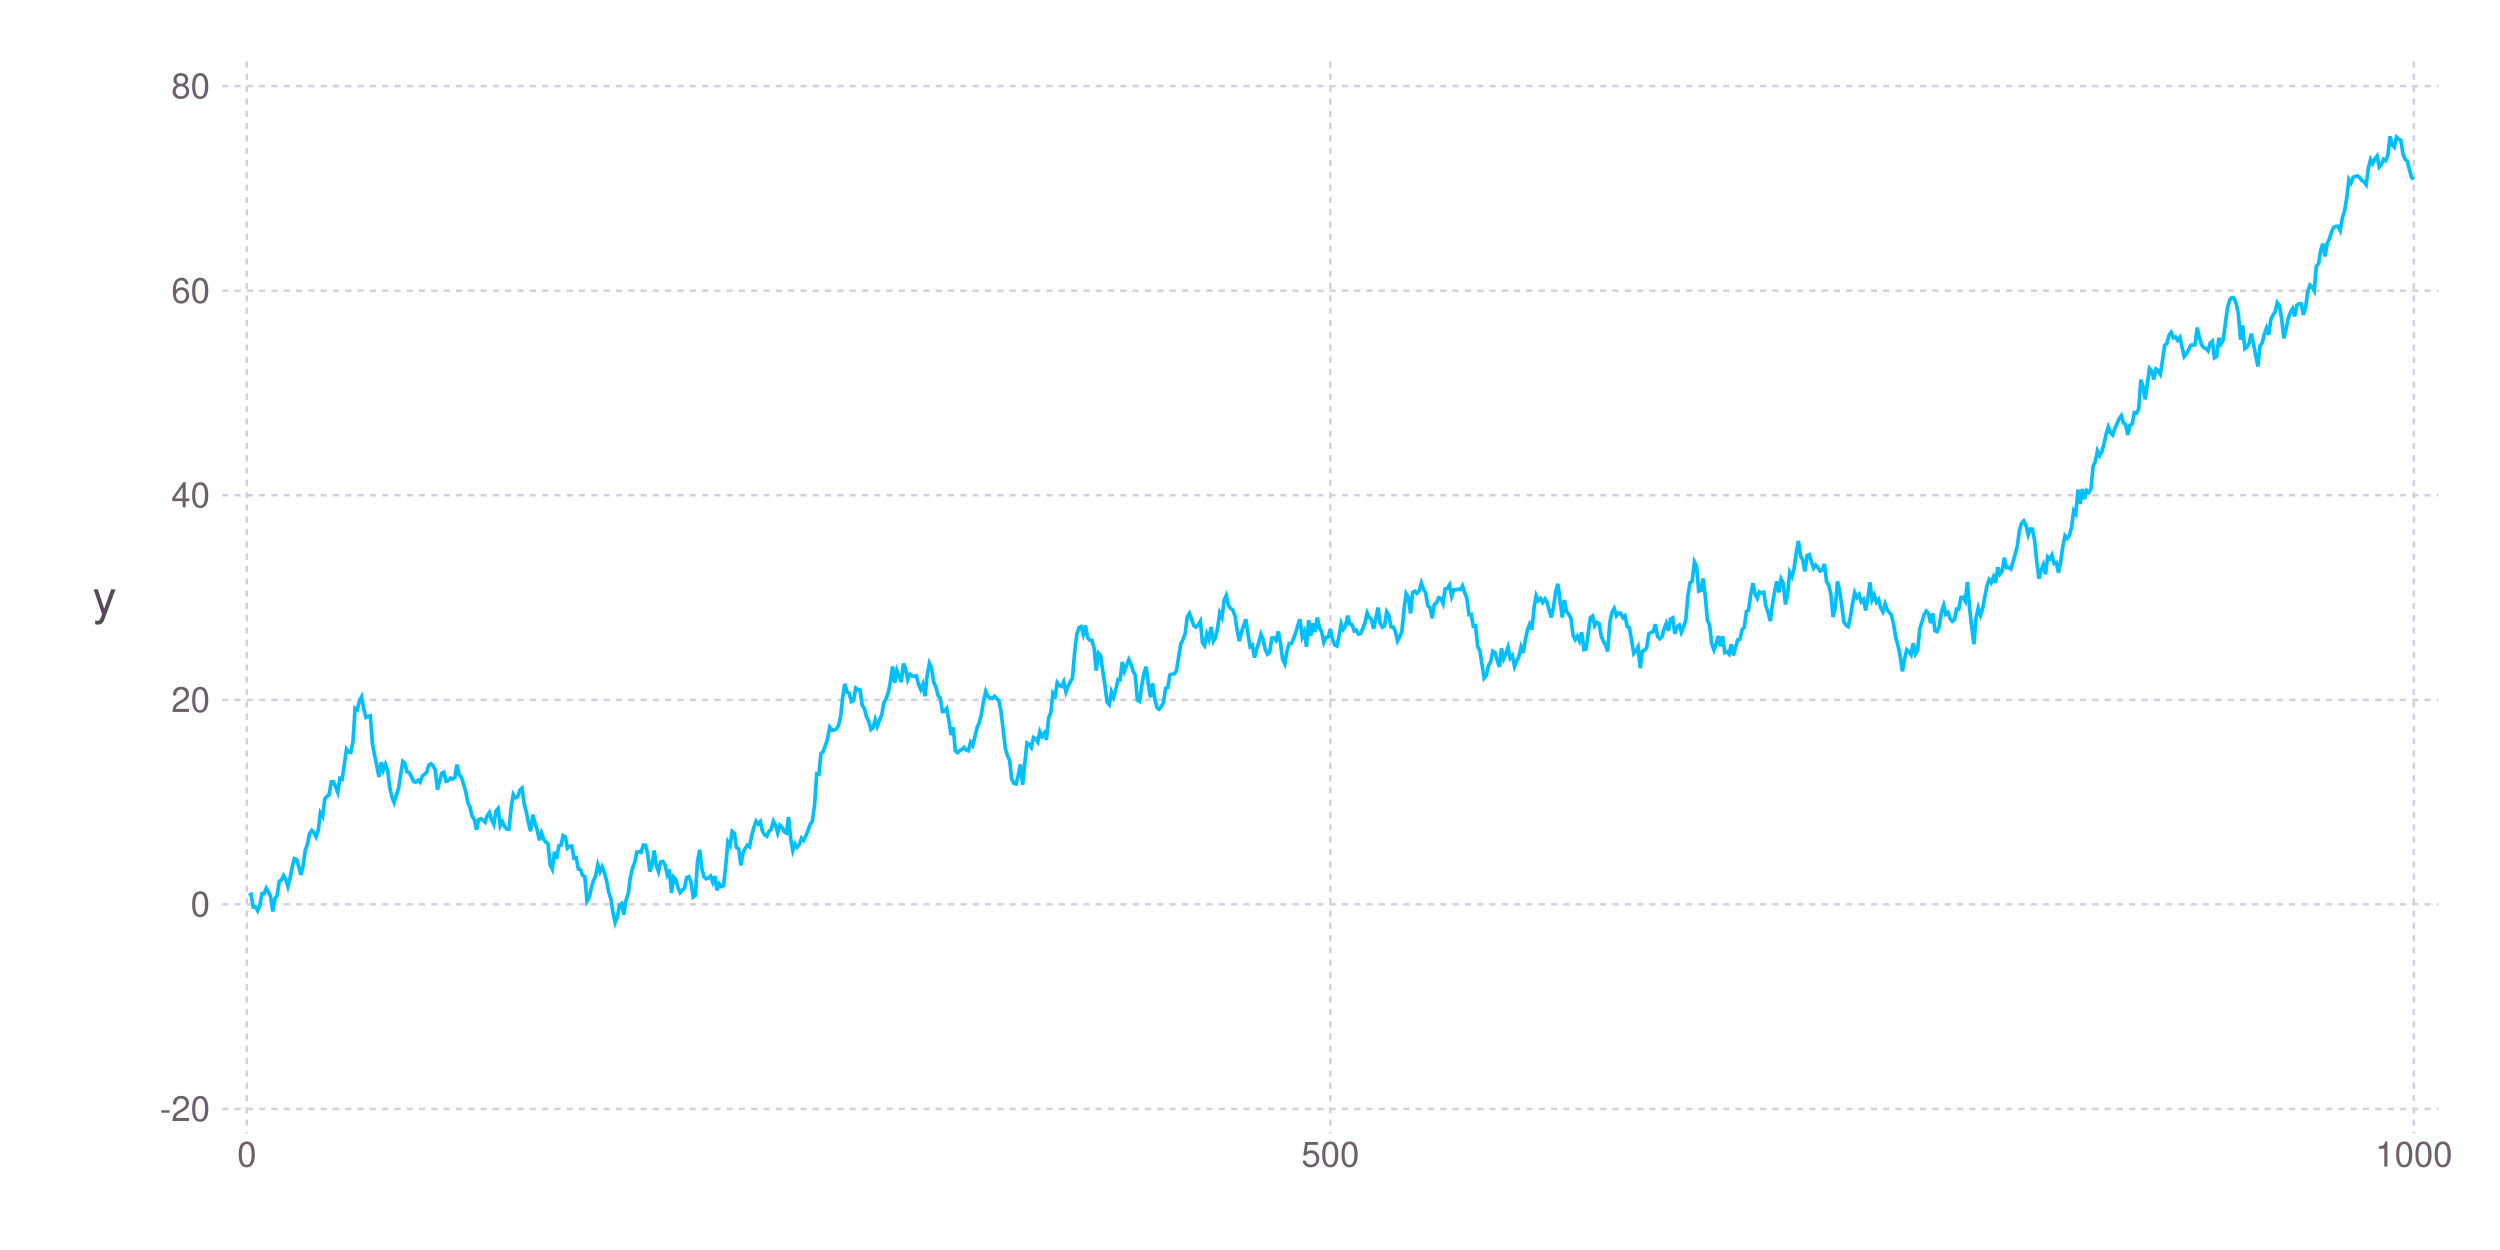
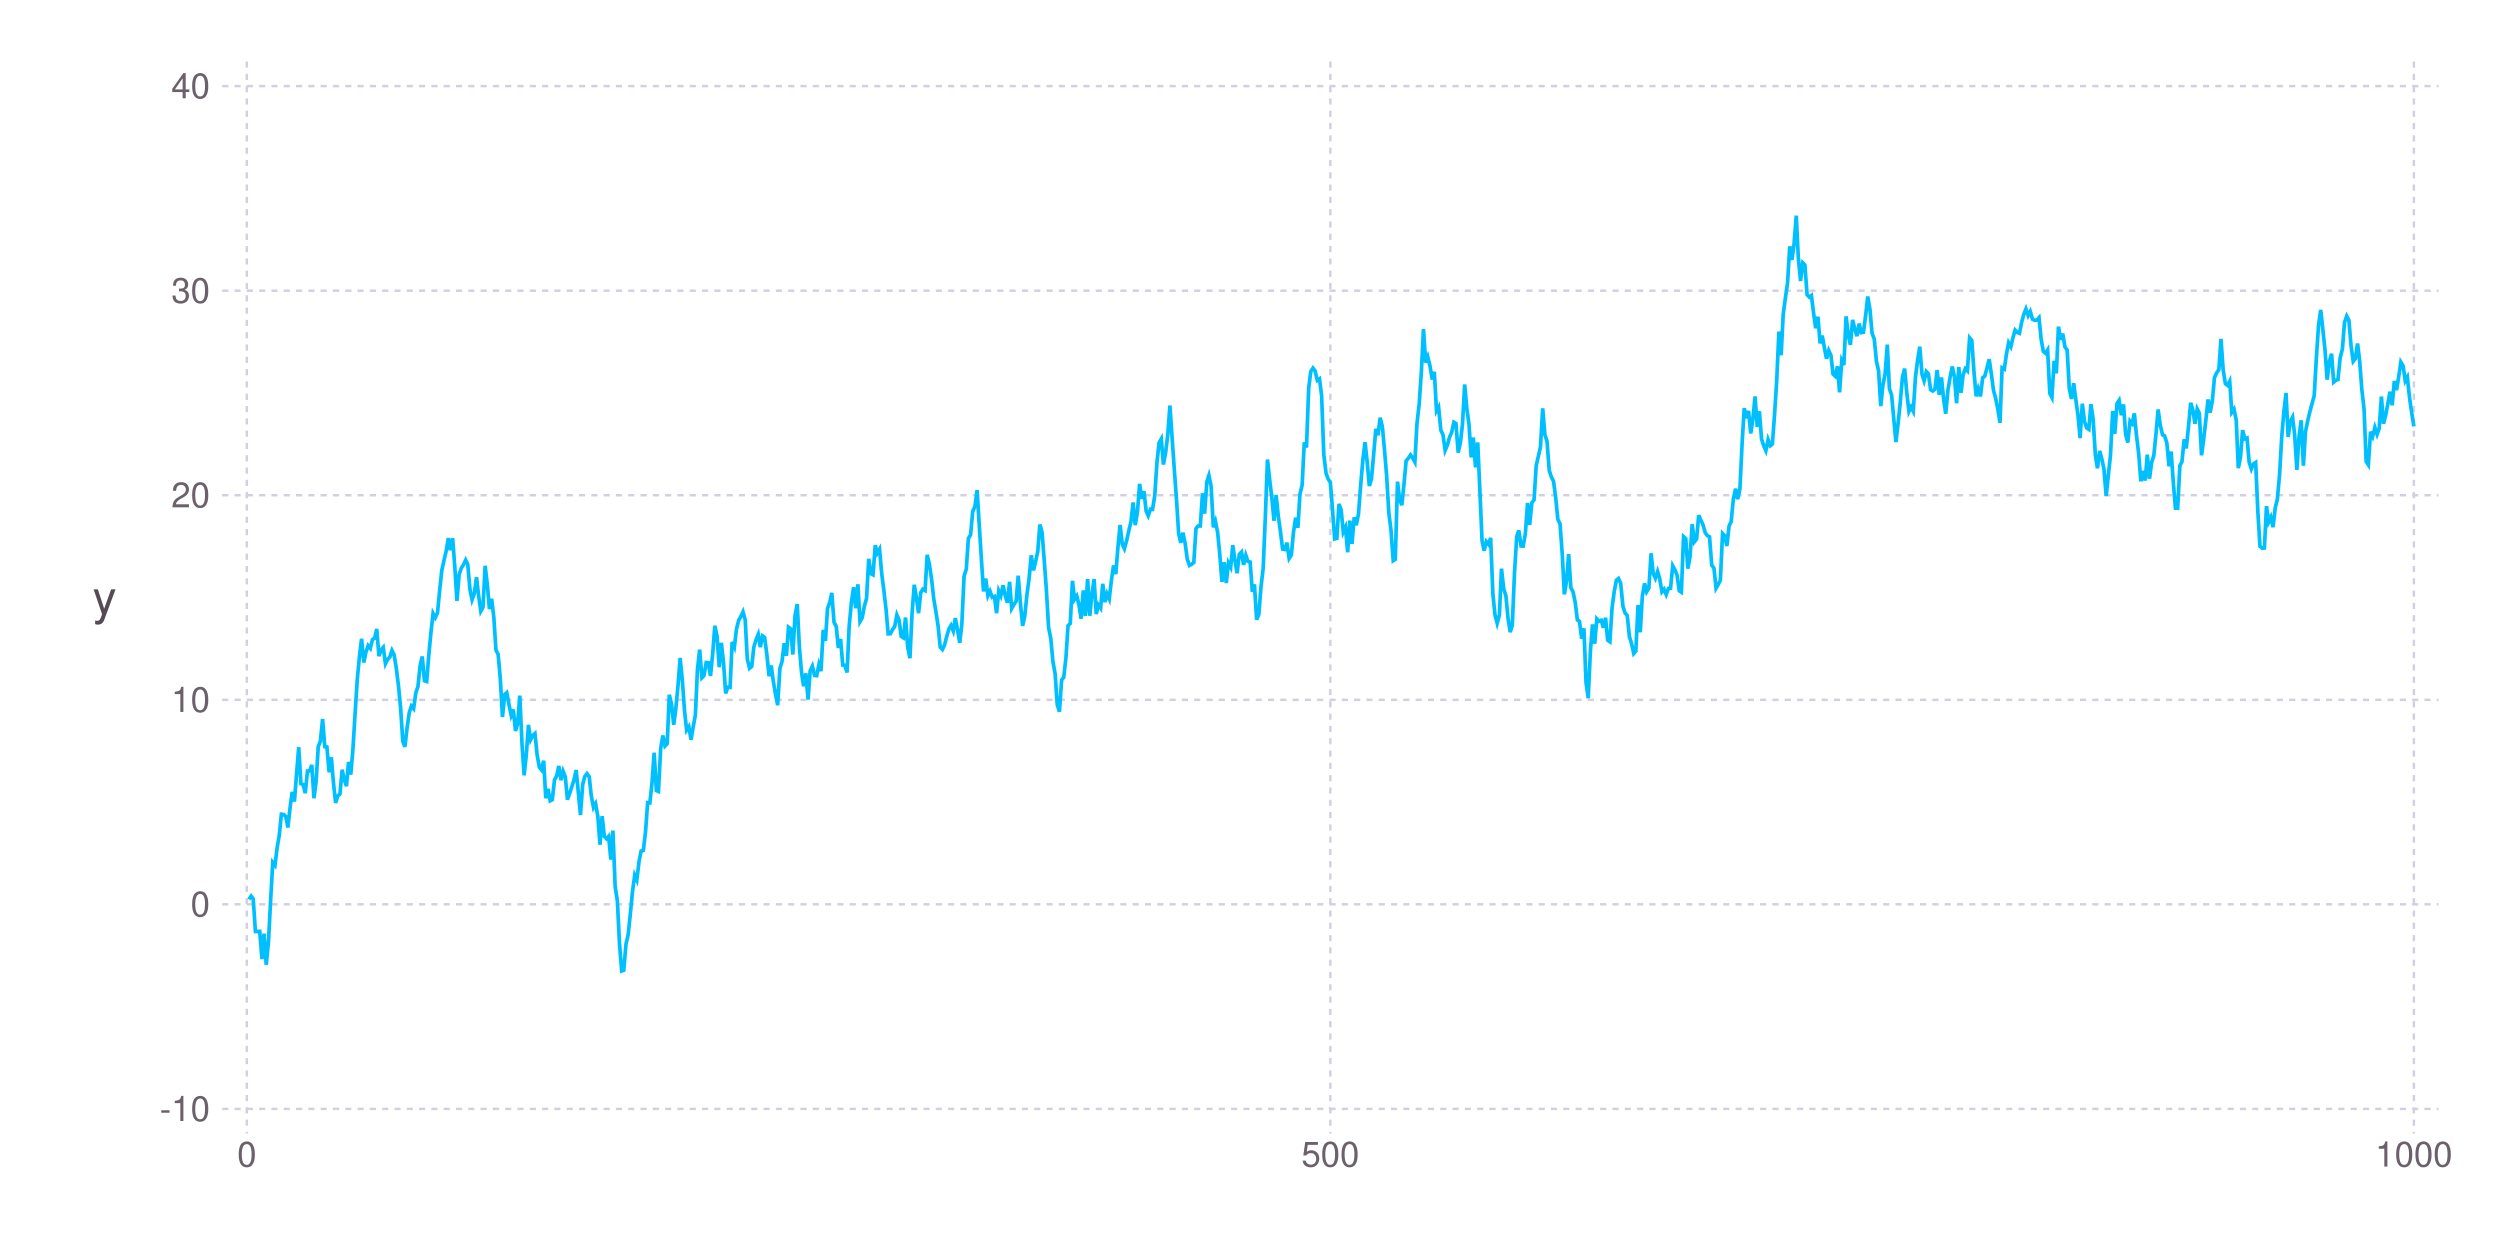
<svg xmlns="http://www.w3.org/2000/svg" version="1.2" width="203.2mm" height="101.6mm" viewBox="0 0 203.2 101.6" stroke="none" fill="#000000" stroke-width="0.3" font-size="3.88">
-   <g class="plotroot xscalable yscalable" id="img-a616238a-1">
-     <g class="guide xlabels" font-size="2.82" font-family="'PT Sans Caption','Helvetica Neue','Helvetica',sans-serif" fill="#6C606B" id="img-a616238a-2">
+   <g class="plotroot xscalable yscalable" id="img-dec68655-1">
+     <g class="guide xlabels" font-size="2.82" font-family="'PT Sans Caption','Helvetica Neue','Helvetica',sans-serif" fill="#6C606B" id="img-dec68655-2">
      <text x="20.06" y="93.13" text-anchor="middle" dy="0.6em">0</text>
      <text x="108.13" y="93.13" text-anchor="middle" dy="0.6em">500</text>
      <text x="196.2" y="93.13" text-anchor="middle" dy="0.6em">1000</text>
    </g>
-     <g clip-path="url(#img-a616238a-3)">
-       <g id="img-a616238a-4">
-         <g pointer-events="visible" opacity="1" fill="#000000" fill-opacity="0.000" stroke="#000000" stroke-opacity="0.000" class="guide background" id="img-a616238a-5">
+     <g clip-path="url(#img-dec68655-3)">
+       <g id="img-dec68655-4">
+         <g pointer-events="visible" opacity="1" fill="#000000" fill-opacity="0.000" stroke="#000000" stroke-opacity="0.000" class="guide background" id="img-dec68655-5">
          <rect x="18.06" y="5" width="180.14" height="87.13" />
        </g>
-         <g class="guide ygridlines xfixed" stroke-dasharray="0.5,0.5" stroke-width="0.2" stroke="#D0D0E0" id="img-a616238a-6">
+         <g class="guide ygridlines xfixed" stroke-dasharray="0.5,0.5" stroke-width="0.2" stroke="#D0D0E0" id="img-dec68655-6">
          <path fill="none" d="M18.06,90.13 L 198.2 90.13" />
          <path fill="none" d="M18.06,73.5 L 198.2 73.5" />
          <path fill="none" d="M18.06,56.88 L 198.2 56.88" />
          <path fill="none" d="M18.06,40.25 L 198.2 40.25" />
          <path fill="none" d="M18.06,23.63 L 198.2 23.63" />
          <path fill="none" d="M18.06,7 L 198.2 7" />
        </g>
-         <g class="guide xgridlines yfixed" stroke-dasharray="0.5,0.5" stroke-width="0.2" stroke="#D0D0E0" id="img-a616238a-7">
+         <g class="guide xgridlines yfixed" stroke-dasharray="0.5,0.5" stroke-width="0.2" stroke="#D0D0E0" id="img-dec68655-7">
          <path fill="none" d="M20.06,5 L 20.06 92.13" />
          <path fill="none" d="M108.13,5 L 108.13 92.13" />
          <path fill="none" d="M196.2,5 L 196.2 92.13" />
        </g>
-         <g class="plotpanel" id="img-a616238a-8">
-           <g stroke-width="0.3" fill="#000000" fill-opacity="0.000" class="geometry" stroke-dasharray="none" stroke="#00BFFF" id="img-a616238a-9">
-             <path fill="none" d="M20.23,72.8 L 20.41 72.7 20.58 73.72 20.76 73.7 20.94 74.02 21.11 73.65 21.29 72.65 21.46 72.64 21.64 72.2 21.82 72.51 21.99 72.86 22.17 74.09 22.35 73.03 22.52 72.81 22.7 71.63 22.87 71.53 23.05 71.17 23.23 71.48 23.4 72.06 23.58 71.36 23.75 70.49 23.93 69.79 24.11 69.86 24.28 70.43 24.46 71.11 24.64 70.34 24.81 69.12 24.99 68.61 25.16 67.78 25.34 67.5 25.52 67.71 25.69 68.02 25.87 67.48 26.04 66.07 26.22 66.35 26.4 64.93 26.57 64.74 26.75 64.58 26.93 63.54 27.1 63.54 27.28 63.96 27.45 64.4 27.63 63.26 27.81 63.34 27.98 62.17 28.16 60.89 28.33 61.13 28.51 61.16 28.69 60.28 28.86 57.58 29.04 57.7 29.22 56.95 29.39 56.64 29.57 57.64 29.74 58.31 29.92 58.23 30.1 58.18 30.27 60.44 30.45 61.41 30.62 62.2 30.8 63.15 30.98 61.95 31.15 62.6 31.33 62.12 31.5 62.6 31.68 64.01 31.86 64.79 32.03 65.22 32.21 64.64 32.39 64.09 32.56 62.99 32.74 61.9 32.91 62.06 33.09 62.74 33.27 62.8 33.44 63.12 33.62 63.53 33.79 63.57 33.97 63.42 34.15 63.58 34.32 63.08 34.5 62.94 34.68 62.78 34.85 62.2 35.03 62.08 35.2 62.24 35.38 62.59 35.56 64.18 35.73 63.49 35.91 62.85 36.08 62.77 36.26 63.51 36.44 63.45 36.61 63.23 36.79 63.32 36.97 63.19 37.14 62.15 37.32 62.96 37.49 63.14 37.67 63.7 37.85 64.33 38.02 65.21 38.2 65.62 38.37 66.35 38.55 66.6 38.73 67.45 38.9 66.62 39.08 66.54 39.26 66.66 39.43 66.83 39.61 66.27 39.78 66.04 39.96 66.65 40.14 67.01 40.31 65.92 40.49 65.71 40.66 67.12 40.84 66.79 41.02 67.18 41.19 67.39 41.37 67.39 41.55 65.61 41.72 64.57 41.9 64.84 42.07 64.78 42.25 64.23 42.43 64.06 42.6 65.3 42.78 66 42.95 66.89 43.13 67.56 43.31 66.22 43.48 66.88 43.66 67.45 43.84 68.3 44.01 67.7 44.19 68.2 44.36 68.45 44.54 68.58 44.72 70.3 44.89 70.65 45.07 69.23 45.24 69.81 45.42 68.75 45.6 68.69 45.77 67.92 45.95 68.03 46.12 68.94 46.3 68.79 46.48 68.77 46.65 69.75 46.83 69.71 47.01 70.64 47.18 70.67 47.36 71.17 47.53 71.24 47.71 73.25 47.89 72.94 48.06 72.18 48.24 71.57 48.41 71.2 48.59 70.29 48.77 70.84 48.94 70.46 49.12 70.91 49.3 71.57 49.47 72.5 49.65 73.05 49.82 74.15 50 74.99 50.18 74.52 50.35 73.57 50.53 73.44 50.7 74.35 50.88 73.16 51.06 72.65 51.23 71.35 51.41 70.55 51.59 70.1 51.76 69.26 51.94 69.23 52.11 69.28 52.29 68.69 52.47 68.7 52.64 69.38 52.82 70.83 52.99 70.39 53.17 69.12 53.35 70.35 53.52 70.85 53.7 70.05 53.88 70.02 54.05 70.29 54.23 71.07 54.4 70.67 54.58 72.58 54.76 71.3 54.93 71.5 55.11 72.15 55.28 72.55 55.46 72.35 55.64 72.17 55.81 71.33 55.99 71.26 56.17 71.71 56.34 72.91 56.52 72.77 56.69 70.05 56.87 69.07 57.05 70.63 57.22 71.26 57.4 71.43 57.57 71.38 57.75 71.22 57.93 71.71 58.1 71.21 58.28 72.36 58.46 71.84 58.63 72.06 58.81 71.98 58.98 70.45 59.16 68.43 59.34 68.72 59.51 67.58 59.69 67.75 59.86 68.88 60.04 69 60.22 70.34 60.39 69.32 60.57 68.96 60.74 68.69 60.92 68.82 61.1 67.92 61.27 67.26 61.45 66.75 61.63 66.98 61.8 66.78 61.98 67.58 62.15 67.85 62.33 67.97 62.51 67.55 62.68 67.42 62.86 66.75 63.03 67.06 63.21 67.7 63.39 67.07 63.56 67.23 63.74 67.6 63.92 67.71 64.09 66.41 64.27 68.2 64.44 69.13 64.62 68.6 64.8 68.86 64.97 68.63 65.15 68.12 65.32 68.31 65.5 67.93 65.68 67.5 65.85 67.01 66.03 66.74 66.21 65.4 66.38 62.89 66.56 62.92 66.73 61.23 66.91 61.09 67.09 60.58 67.26 60.06 67.44 59.11 67.61 59.35 67.79 59.33 67.97 59.26 68.14 58.99 68.32 58.29 68.5 56.64 68.67 55.58 68.85 56.26 69.02 56.35 69.2 57.03 69.38 56.94 69.55 55.93 69.73 56.06 69.9 56.07 70.08 57.33 70.26 57.57 70.43 58.27 70.61 58.62 70.79 59.3 70.96 59.15 71.14 58.48 71.31 59.02 71.49 58.53 71.67 58.09 71.84 57.12 72.02 56.79 72.19 56.32 72.37 55.43 72.55 54.17 72.72 55.5 72.9 54.5 73.08 54.96 73.25 55.44 73.43 53.93 73.6 54.35 73.78 55.25 73.96 54.81 74.13 54.95 74.31 54.97 74.48 54.93 74.66 55.61 74.84 56.04 75.01 55.62 75.19 56.59 75.36 54.89 75.54 53.91 75.72 54.28 75.89 55.44 76.07 55.84 76.25 56.54 76.42 56.73 76.6 57.83 76.77 57.81 76.95 57.59 77.13 58.59 77.3 59.74 77.48 59.12 77.65 61.04 77.83 61.18 78.01 61.01 78.18 60.92 78.36 60.75 78.54 60.96 78.71 61.02 78.89 60.34 79.06 60.59 79.24 59.9 79.42 59.11 79.59 58.76 79.77 58.04 79.94 56.98 80.12 56.2 80.3 56.63 80.47 56.7 80.65 56.77 80.83 56.59 81 56.77 81.18 56.94 81.35 57.76 81.53 59.23 81.71 60.82 81.88 61.4 82.06 61.79 82.23 63.33 82.41 63.67 82.59 63.72 82.76 63.04 82.94 62.13 83.12 63.79 83.29 62.12 83.47 60.39 83.64 60.49 83.82 60.75 84 59.95 84.17 60.03 84.35 60.31 84.52 59.47 84.7 59.85 84.88 59.59 85.05 60.13 85.23 58.35 85.41 57.9 85.58 56.35 85.76 56.6 85.93 55.48 86.11 55.71 86.29 55.79 86.46 55.42 86.64 56.24 86.81 55.78 86.99 55.42 87.17 55.13 87.34 53.1 87.52 51.57 87.7 51.02 87.87 50.93 88.05 51.56 88.22 50.84 88.4 51.82 88.58 52.04 88.75 52.05 88.93 52.67 89.1 54.51 89.28 53.09 89.46 53.29 89.63 54.51 89.81 55.71 89.98 57.04 90.16 57.27 90.34 56.24 90.51 56.67 90.69 56.05 90.87 55.23 91.04 55.26 91.22 53.8 91.39 54.54 91.57 54.06 91.75 53.61 91.92 53.98 92.1 54.55 92.27 54.87 92.45 56.9 92.63 57.01 92.8 55.75 92.98 54.73 93.16 54.19 93.33 55.6 93.51 56.68 93.68 55.54 93.86 56.77 94.04 57.53 94.21 57.65 94.39 57.42 94.56 57.12 94.74 55.95 94.92 55.88 95.09 54.86 95.27 54.79 95.45 54.77 95.62 54.51 95.8 53.42 95.97 52.34 96.15 52 96.33 51.49 96.5 50.16 96.68 49.86 96.85 50.31 97.03 50.85 97.21 50.97 97.38 50.82 97.56 50.5 97.74 52.24 97.91 52.47 98.09 51.53 98.26 51.96 98.44 50.96 98.62 52.11 98.79 51.83 98.97 51.03 99.14 49.81 99.32 50.18 99.5 48.77 99.67 48.4 99.85 49.21 100.03 49.47 100.2 49.58 100.38 50.06 100.55 51.21 100.73 52.12 100.91 51.38 101.08 50.85 101.26 50.34 101.43 51.5 101.61 52.57 101.79 52.43 101.96 53.45 102.14 52.75 102.32 52.21 102.49 51.56 102.67 52.01 102.84 52.79 103.02 53.17 103.2 53.01 103.37 51.87 103.55 51.84 103.72 52.05 103.9 51.33 104.08 52.27 104.25 53.59 104.43 53.95 104.6 52.94 104.78 52.32 104.96 52.31 105.13 51.93 105.31 51.45 105.49 50.82 105.66 50.34 105.84 51.75 106.01 51.34 106.19 52.57 106.37 50.41 106.54 51.67 106.72 50.67 106.89 51.38 107.07 50.19 107.25 51.04 107.42 51.34 107.6 52.22 107.78 51.82 107.95 51.77 108.13 51.14 108.3 51.94 108.48 52.41 108.66 52.5 108.83 51.73 109.01 50.71 109.18 51.16 109.36 50.91 109.54 50.04 109.71 50.72 109.89 50.77 110.07 51.29 110.24 51.22 110.42 51.54 110.59 51.49 110.77 51.08 110.95 50.61 111.12 49.82 111.3 50.2 111.47 50.35 111.65 51.1 111.83 50.28 112 49.39 112.18 50.64 112.36 50.98 112.53 50.89 112.71 49.73 112.88 50 113.06 50.95 113.24 50.97 113.41 51.3 113.59 52.09 113.76 51.76 113.94 51.34 114.12 49.53 114.29 48.25 114.47 48.53 114.65 49.86 114.82 48.16 115 48.05 115.17 48.23 115.35 48.01 115.53 47.39 115.7 47.88 115.88 48.21 116.05 49.24 116.23 49.38 116.41 50.25 116.58 49.13 116.76 49.01 116.93 48.58 117.11 48.63 117.29 49.05 117.46 47.87 117.64 47.83 117.82 47.54 117.99 48.46 118.17 47.93 118.34 47.94 118.52 47.89 118.7 47.92 118.87 47.62 119.05 48.16 119.22 48.61 119.4 49.96 119.58 49.94 119.75 50.9 119.93 50.86 120.11 52.57 120.28 52.87 120.46 54.03 120.63 55.12 120.81 54.9 120.99 54.06 121.16 53.81 121.34 52.93 121.51 53.04 121.69 53.67 121.87 54.2 122.04 52.7 122.22 53.54 122.4 53.12 122.57 52.62 122.75 53.5 122.92 53.29 123.1 54.17 123.28 53.72 123.45 53.38 123.63 52.59 123.8 53.08 123.98 52.01 124.16 51.17 124.33 50.74 124.51 51.19 124.69 49.38 124.86 48.42 125.04 48.83 125.21 48.65 125.39 48.97 125.57 48.68 125.74 48.94 125.92 49.61 126.09 50.19 126.27 49.32 126.45 48.09 126.62 47.45 126.8 48.79 126.98 50.19 127.15 48.77 127.33 49.7 127.5 49.91 127.68 50.24 127.86 51.64 128.03 52 128.21 51.71 128.38 52.1 128.56 51.38 128.74 52.8 128.91 52.76 129.09 51.43 129.27 50.19 129.44 50.07 129.62 50.85 129.79 50.58 129.97 50.69 130.15 51.69 130.32 52.13 130.5 52.43 130.67 52.95 130.85 50.56 131.03 49.74 131.2 49.45 131.38 50.05 131.55 49.83 131.73 49.85 131.91 50.22 132.08 50.06 132.26 50.93 132.44 51.03 132.61 52.03 132.79 53.12 132.96 52.92 133.14 52.58 133.32 54.31 133.49 52.93 133.67 52.85 133.84 52.64 134.02 51.51 134.2 51.41 134.37 51.34 134.55 50.74 134.73 51.73 134.9 51.92 135.08 51.77 135.25 51.14 135.43 50.68 135.61 51.27 135.78 50.31 135.96 50.22 136.13 51.52 136.31 50.93 136.49 50.8 136.66 51.4 136.84 50.97 137.02 50.41 137.19 48.45 137.37 47.35 137.54 47.25 137.72 45.68 137.9 46.04 138.07 48.04 138.25 47.99 138.42 47.02 138.6 48.42 138.78 50.41 138.95 50.8 139.13 52.33 139.31 52.82 139.48 52.36 139.66 51.69 139.83 52.53 140.01 51.71 140.19 53.04 140.36 52.97 140.54 53.17 140.71 52.37 140.89 53.27 141.07 52.59 141.24 52.01 141.42 51.96 141.6 51.17 141.77 51 141.95 49.7 142.12 49.59 142.3 48.33 142.48 47.41 142.65 48.28 142.83 48.63 143 48.11 143.18 48.22 143.36 48.14 143.53 49.26 143.71 49.78 143.89 50.49 144.06 49.16 144.24 48.09 144.41 47.26 144.59 48.15 144.77 47.07 144.94 47.38 145.12 49.13 145.29 48.37 145.47 46.52 145.65 46.86 145.82 46.22 146 44.94 146.17 43.97 146.35 45.19 146.53 45.53 146.7 46.44 146.88 45.16 147.06 45.08 147.23 45.65 147.41 46.18 147.58 45.92 147.76 46.13 147.94 46.42 148.11 46.34 148.29 45.84 148.46 47.26 148.64 47.56 148.82 48.33 148.99 50.15 149.17 49.4 149.35 47.25 149.52 48 149.7 49.25 149.87 50.56 150.05 50.82 150.23 50.93 150.4 50.15 150.58 49.03 150.75 48.17 150.93 48.56 151.11 48.33 151.28 48.91 151.46 48.72 151.64 49.62 151.81 48.67 151.99 47.33 152.16 48.75 152.34 48.38 152.52 48.95 152.69 48.73 152.87 49.42 153.04 49.72 153.22 49.09 153.4 49.6 153.57 49.78 153.75 50.02 153.93 50.87 154.1 51.89 154.28 52.51 154.45 53.35 154.63 54.57 154.81 53.53 154.98 52.81 155.16 52.97 155.33 53.22 155.51 52.28 155.69 53.15 155.86 52.87 156.04 51.11 156.22 50.53 156.39 49.96 156.57 49.67 156.74 49.84 156.92 50.65 157.1 49.85 157.27 51.26 157.45 51.33 157.62 50.92 157.8 49.75 157.98 49.2 158.15 49.93 158.33 49.78 158.51 50.29 158.68 50.5 158.86 50.36 159.03 49.51 159.21 49.52 159.39 48.56 159.56 48.54 159.74 48.86 159.91 47.32 160.09 49.44 160.27 51.02 160.44 52.36 160.62 50.17 160.79 49.41 160.97 50 161.15 49.47 161.32 48.52 161.5 47.63 161.68 47.11 161.85 47.36 162.03 46.89 162.2 47.37 162.38 46.11 162.56 46.67 162.73 46.43 162.91 45.33 163.08 46.13 163.26 46.12 163.44 46.25 163.61 45.69 163.79 45.05 163.97 44.37 164.14 43.09 164.32 42.51 164.49 42.34 164.67 42.7 164.85 43.47 165.02 43 165.2 43.01 165.37 43.91 165.55 45.69 165.73 47.04 165.9 46.36 166.08 45.9 166.26 46.68 166.43 45.26 166.61 45.43 166.78 45.12 166.96 45.81 167.14 45.73 167.31 46.54 167.49 45.68 167.66 44.45 167.84 43.55 168.02 43.77 168.19 43.53 168.37 42.88 168.55 41.52 168.72 41.76 168.9 39.8 169.07 40.95 169.25 39.75 169.43 40.57 169.6 39.87 169.78 40.03 169.95 39.77 170.13 37.88 170.31 37.5 170.48 36.65 170.66 37.04 170.84 36.72 171.01 36.07 171.19 35.28 171.36 34.71 171.54 35.18 171.72 35.36 171.89 34.83 172.07 34.43 172.24 34.04 172.42 33.79 172.6 34.39 172.77 34.51 172.95 35.35 173.13 34.57 173.3 34.47 173.48 33.54 173.65 33.59 173.83 33.25 174.01 30.86 174.18 31.4 174.36 32.46 174.53 31.22 174.71 29.95 174.89 30.16 175.06 30.84 175.24 30 175.41 30.12 175.59 30.42 175.77 29.27 175.94 28.08 176.12 27.91 176.3 27.24 176.47 27.01 176.65 27.46 176.82 27.38 177 27.66 177.18 27.43 177.35 28.19 177.53 28.98 177.7 28.76 177.88 28.45 178.06 28.06 178.23 28.04 178.41 28.03 178.59 26.62 178.76 27.42 178.94 28.02 179.11 28.24 179.29 28.32 179.47 28.51 179.64 27.89 179.82 27.73 179.99 29.08 180.17 28.96 180.35 27.46 180.52 27.95 180.7 27.64 180.88 26.26 181.05 25.04 181.23 24.39 181.4 24.2 181.58 24.23 181.76 24.69 181.93 25.52 182.11 27.61 182.28 26.44 182.46 28.34 182.64 28.2 182.81 27.88 182.99 27.12 183.17 27.99 183.34 28.88 183.52 29.79 183.69 28.12 183.87 27.87 184.05 27.15 184.22 26.67 184.4 27.22 184.57 25.97 184.75 25.61 184.93 25.33 185.1 24.6 185.28 24.85 185.46 25.97 185.63 27.5 185.81 26.75 185.98 25.89 186.16 25.41 186.34 25.09 186.51 25.71 186.69 24.81 186.86 24.69 187.04 24.7 187.22 25.59 187.39 25.01 187.57 23.73 187.75 23.17 187.92 23.32 188.1 23.64 188.27 21.64 188.45 21.45 188.63 20.34 188.8 19.8 188.98 20.84 189.15 19.8 189.33 19.41 189.51 18.86 189.68 18.48 189.86 18.4 190.03 18.39 190.21 18.74 190.39 17.69 190.56 17.16 190.74 16.11 190.92 14.59 191.09 14.87 191.27 14.41 191.44 14.34 191.62 14.3 191.8 14.45 191.97 14.66 192.15 14.78 192.32 15.01 192.5 13.66 192.68 12.97 192.85 13.29 193.03 12.91 193.21 12.68 193.38 13.57 193.56 13.36 193.73 12.95 193.91 13.06 194.09 12.59 194.26 11.08 194.44 11.78 194.61 11.96 194.79 11.15 194.97 11.32 195.14 11.4 195.32 12.54 195.5 12.96 195.67 13.08 195.85 13.84 196.02 14.44 196.2 14.57" />
+         <g class="plotpanel" id="img-dec68655-8">
+           <g stroke-width="0.3" fill="#000000" fill-opacity="0.000" class="geometry" stroke-dasharray="none" stroke="#00BFFF" id="img-dec68655-9">
+             <path fill="none" d="M20.23,73.1 L 20.41 72.84 20.58 73.06 20.76 75.71 20.94 75.71 21.11 75.7 21.29 77.95 21.46 75.89 21.64 78.42 21.82 76.57 21.99 73.29 22.17 70.1 22.35 70.33 22.52 68.94 22.7 67.88 22.87 66.18 23.05 66.2 23.23 66.36 23.4 67.26 23.58 65.63 23.75 64.37 23.93 65.15 24.11 62.82 24.28 60.73 24.46 63.7 24.64 63.77 24.81 64.47 24.99 62.67 25.16 62.67 25.34 62.17 25.52 64.88 25.69 63.54 25.87 60.67 26.04 60.25 26.22 58.44 26.4 60.69 26.57 60.71 26.75 62.77 26.93 61.55 27.1 63.59 27.28 65.26 27.45 64.7 27.63 64.54 27.81 62.56 27.98 63.36 28.16 63.9 28.33 61.93 28.51 62.96 28.69 60.83 28.86 58.02 29.04 55.2 29.22 53.31 29.39 51.92 29.57 53.85 29.74 53.02 29.92 52.48 30.1 52.7 30.27 51.99 30.45 51.87 30.62 51.12 30.8 53.33 30.98 52.82 31.15 52.62 31.33 53.94 31.5 53.6 31.68 53.42 31.86 52.87 32.03 53.22 32.21 54.3 32.39 55.77 32.56 57.52 32.74 60.26 32.91 60.7 33.09 59.14 33.27 57.89 33.44 57.39 33.62 57.6 33.79 56.35 33.97 55.8 34.15 54.09 34.32 53.36 34.5 55.33 34.68 55.39 34.85 53.28 35.03 51.38 35.2 49.86 35.38 50.2 35.56 49.82 35.73 48.03 35.91 46.35 36.08 45.59 36.26 44.81 36.44 43.74 36.61 44.72 36.79 43.75 36.97 46.13 37.14 48.84 37.32 46.7 37.49 46.19 37.67 45.9 37.85 45.52 38.02 45.88 38.2 47.92 38.37 48.75 38.55 48.25 38.73 46.92 38.9 48.41 39.08 49.68 39.26 49.35 39.43 45.99 39.61 47.51 39.78 49.5 39.96 48.67 40.14 50.21 40.31 52.83 40.49 53.19 40.66 55.11 40.84 58.28 41.02 56.45 41.19 56.3 41.37 57.27 41.55 58.14 41.72 57.67 41.9 59.41 42.07 58.83 42.25 56.54 42.43 60.5 42.6 63.02 42.78 61.34 42.95 58.92 43.13 60.12 43.31 59.77 43.48 59.62 43.66 61.37 43.84 62.37 44.01 62.57 44.19 61.83 44.36 64.88 44.54 64.12 44.72 65.09 44.89 65 45.07 63.39 45.24 63.09 45.42 62.26 45.6 63.41 45.77 62.69 45.95 63.15 46.12 65 46.3 64.49 46.48 63.94 46.65 63.41 46.83 62.59 47.01 64.45 47.18 66.24 47.36 63.77 47.53 63.12 47.71 62.88 47.89 63.13 48.06 64.69 48.24 65.63 48.41 65.33 48.59 66.35 48.77 68.66 48.94 66.34 49.12 67.98 49.3 68.17 49.47 67.98 49.65 69.87 49.82 67.51 50 72.08 50.18 73.22 50.35 76.67 50.53 78.92 50.7 78.86 50.88 76.75 51.06 75.94 51.23 74.32 51.41 72.45 51.59 71.14 51.76 71.52 51.94 70.03 52.11 69.17 52.29 69.12 52.47 67.6 52.64 65.24 52.82 65.26 52.99 63.69 53.17 61.18 53.35 64.26 53.52 64.33 53.7 60.82 53.88 59.78 54.05 60.64 54.23 60.45 54.4 56.47 54.58 57.22 54.76 58.91 54.93 57.61 55.11 55.71 55.28 53.48 55.46 55.29 55.64 57.79 55.81 59.34 55.99 59.07 56.17 60.12 56.34 59.09 56.52 58.12 56.69 54.4 56.87 52.8 57.05 55.09 57.22 54.91 57.4 53.85 57.57 53.87 57.75 54.94 57.93 53.1 58.1 50.86 58.28 51.7 58.46 54.23 58.63 52.25 58.81 53.87 58.98 56.36 59.16 55.85 59.34 55.87 59.51 52.18 59.69 52.58 59.86 51.14 60.04 50.42 60.22 50.1 60.39 49.73 60.57 50.38 60.74 53.57 60.92 54.32 61.1 54.17 61.27 52.6 61.45 52 61.63 51.56 61.8 52.6 61.98 51.69 62.15 51.81 62.33 53.21 62.51 54.96 62.68 54.09 62.86 55.41 63.03 56.41 63.21 57.32 63.39 54.32 63.56 53.78 63.74 52.28 63.92 53.3 64.09 50.98 64.27 51.12 64.44 53.2 64.62 50.04 64.8 49.1 64.97 52.55 65.15 54.67 65.32 55.78 65.5 54.73 65.68 56.86 65.85 54.52 66.03 54.14 66.21 54.9 66.38 54.92 66.56 54.02 66.73 54.55 66.91 51.2 67.09 52.1 67.26 49.47 67.44 48.96 67.61 48.19 67.79 50.58 67.97 50.91 68.14 52.66 68.32 51.94 68.5 54.06 68.67 54.08 68.85 54.66 69.02 50.89 69.2 48.97 69.38 47.73 69.55 49.44 69.73 47.49 69.9 50.52 70.08 50.21 70.26 49.25 70.43 48.66 70.61 45.42 70.79 46.63 70.96 46.72 71.14 44.32 71.31 44.95 71.49 44.64 71.67 46.67 71.84 47.99 72.02 49.55 72.19 51.52 72.37 51.51 72.55 51.17 72.72 50.93 72.9 49.98 73.08 50.4 73.25 51.73 73.43 51.84 73.6 50.19 73.78 52.62 73.96 53.5 74.13 49.88 74.31 47.53 74.48 48.54 74.66 49.84 74.84 48.15 75.01 47.89 75.19 48 75.36 45.1 75.54 45.86 75.72 47.08 75.89 48.64 76.07 49.71 76.25 50.89 76.42 52.6 76.6 52.79 76.77 52.43 76.95 51.73 77.13 51.11 77.3 50.83 77.48 51.28 77.65 50.24 77.83 51.22 78.01 52.25 78.18 50.7 78.36 46.83 78.54 46.26 78.71 43.77 78.89 43.47 79.06 41.58 79.24 41.17 79.42 39.84 79.59 42.64 79.77 45.49 79.94 48.07 80.12 47.03 80.3 48.42 80.47 48.05 80.65 48.55 80.83 48.48 81 49.84 81.18 48.03 81.35 48.42 81.53 47.57 81.71 48.43 81.88 48.99 82.06 47.29 82.23 49.46 82.41 49.14 82.59 48.87 82.76 46.79 82.94 49.05 83.12 50.87 83.29 50.1 83.47 48.32 83.64 47.07 83.82 45.13 84 46.36 84.17 45.66 84.35 44.82 84.52 42.63 84.7 43.28 84.88 45.62 85.05 47.95 85.23 51.01 85.41 51.91 85.58 53.77 85.76 54.76 85.93 57.26 86.11 57.85 86.29 55.26 86.46 55.06 86.64 53.46 86.81 50.85 86.99 50.68 87.17 47.21 87.34 48.71 87.52 48.44 87.7 49.17 87.87 50.29 88.05 47.99 88.22 50.07 88.4 47.07 88.58 50.05 88.75 48.31 88.93 47.07 89.1 49.91 89.28 49.17 89.46 49.42 89.63 47.45 89.81 48.94 89.98 48.27 90.16 48.68 90.34 47.13 90.51 45.96 90.69 46.66 90.87 44.44 91.04 42.67 91.22 44.24 91.39 44.6 91.57 43.95 91.75 43.14 91.92 42.43 92.1 40.84 92.27 42.68 92.45 41.63 92.63 39.33 92.8 40.54 92.98 39.93 93.16 41.54 93.33 41.92 93.51 41.38 93.68 41.4 93.86 40.27 94.04 37.54 94.21 35.99 94.39 35.67 94.56 37.76 94.74 36.8 94.92 35.3 95.09 32.96 95.27 35.6 95.45 38.19 95.62 40.51 95.8 43.34 95.97 44.12 96.15 43.3 96.33 44.17 96.5 45.44 96.68 45.96 96.85 45.87 97.03 45.72 97.21 42.96 97.38 42.75 97.56 42.75 97.74 40.09 97.91 41.75 98.09 39.16 98.26 38.64 98.44 39.52 98.62 42.86 98.79 42.38 98.97 43.28 99.14 45.03 99.32 47.29 99.5 45.7 99.67 47.39 99.85 45.76 100.03 46.1 100.2 44.31 100.38 45.57 100.55 46.59 100.73 45.06 100.91 44.87 101.08 45.91 101.26 45.13 101.43 45.62 101.61 45.68 101.79 48.1 101.96 47.5 102.14 50.37 102.32 49.93 102.49 47.73 102.67 46.2 102.84 42.16 103.02 37.35 103.2 39 103.37 40.42 103.55 42.33 103.72 40.23 103.9 41.96 104.08 43.24 104.25 44.63 104.43 44.66 104.6 44.11 104.78 45.39 104.96 45.11 105.13 43.29 105.31 42.08 105.49 42.9 105.66 40.17 105.84 39.41 106.01 35.96 106.19 36.37 106.37 31.55 106.54 30.2 106.72 29.92 106.89 30.15 107.07 30.91 107.25 30.79 107.42 32.15 107.6 36.97 107.78 38.45 107.95 38.93 108.13 39.21 108.3 41.34 108.48 43.8 108.66 43.76 108.83 40.96 109.01 41.45 109.18 43.25 109.36 42.86 109.54 44.89 109.71 42.31 109.89 44.21 110.07 42.05 110.24 42.69 110.42 41.75 110.59 39.51 110.77 37.41 110.95 35.94 111.12 37.51 111.3 39.5 111.47 38.95 111.65 36.95 111.83 34.86 112 35.38 112.18 33.95 112.36 34.7 112.53 36.54 112.71 38.73 112.88 41.65 113.06 43.1 113.24 45.57 113.41 45.46 113.59 39.15 113.76 40.57 113.94 41.06 114.12 39.31 114.29 37.45 114.47 37.25 114.65 36.98 114.82 37.23 115 37.55 115.17 34.44 115.35 32.85 115.53 30.18 115.7 26.75 115.88 29.47 116.05 29.01 116.23 29.75 116.41 30.85 116.58 30.22 116.76 33.39 116.93 33.1 117.11 34.95 117.29 35.36 117.46 36.61 117.64 36.19 117.82 35.53 117.99 35.15 118.17 34.32 118.34 34.42 118.52 36.79 118.7 35.99 118.87 34.49 119.05 31.25 119.22 33.18 119.4 34.49 119.58 37.18 119.75 35.56 119.93 37.99 120.11 35.96 120.28 39.77 120.46 43.94 120.63 44.76 120.81 44.02 120.99 44.25 121.16 43.72 121.34 48.26 121.51 49.96 121.69 50.66 121.87 49.99 122.04 46.22 122.22 47.86 122.4 48.42 122.57 50.23 122.75 51.38 122.92 50.81 123.1 46.52 123.28 43.61 123.45 43.11 123.63 44.38 123.8 44.39 123.98 43.39 124.16 40.88 124.33 42.67 124.51 40.86 124.69 40.62 124.86 37.85 125.04 37.08 125.21 36.32 125.39 33.19 125.57 35.35 125.74 35.85 125.92 38.23 126.09 38.76 126.27 39.11 126.45 40.48 126.62 42.21 126.8 42.58 126.98 45.05 127.15 48.31 127.33 47.22 127.5 45.04 127.68 47.77 127.86 48.12 128.03 48.95 128.21 50.39 128.38 50.5 128.56 51.91 128.74 51.07 128.91 55.44 129.09 56.75 129.27 52.88 129.44 50.75 129.62 52.32 129.79 50.3 129.97 50.49 130.15 50.42 130.32 51.02 130.5 50.21 130.67 52.03 130.85 52.16 131.03 49.4 131.2 48.11 131.38 47.16 131.55 47.02 131.73 47.41 131.91 49.27 132.08 49.82 132.26 50.02 132.44 51.75 132.61 52.3 132.79 53.12 132.96 52.92 133.14 49.17 133.32 51.39 133.49 48.46 133.67 47.42 133.84 48.1 134.02 47.8 134.2 44.97 134.37 46.59 134.55 47 134.73 46.45 134.9 47.03 135.08 48.1 135.25 47.89 135.43 48.33 135.61 47.83 135.78 47.82 135.96 45.99 136.13 46.3 136.31 46.74 136.49 48.02 136.66 48.13 136.84 43.62 137.02 43.79 137.19 46.22 137.37 45.22 137.54 42.6 137.72 44.04 137.9 43.81 138.07 41.88 138.25 42.29 138.42 42.66 138.6 43.3 138.78 43.54 138.95 43.63 139.13 45.94 139.31 46.18 139.48 47.81 139.66 47.5 139.83 47.17 140.01 43.36 140.19 43.55 140.36 44.38 140.54 42.75 140.71 42.39 140.89 40.54 141.07 39.72 141.24 40.57 141.42 39.74 141.6 36.01 141.77 33.18 141.95 33.99 142.12 33.4 142.3 35.23 142.48 34 142.65 32.22 142.83 34.7 143 33.43 143.18 35.69 143.36 36.25 143.53 36.63 143.71 35.73 143.89 36.23 144.06 36.09 144.24 33.63 144.41 30.95 144.59 26.95 144.77 28.87 144.94 25.53 145.12 24.19 145.29 23.02 145.47 20.02 145.65 21.13 145.82 19.84 146 17.53 146.17 21.01 146.35 22.84 146.53 21.36 146.7 21.53 146.88 23.95 147.06 24.15 147.23 24.02 147.41 25.47 147.58 26.68 147.76 25.74 147.94 27.91 148.11 27.28 148.29 28.28 148.46 29.16 148.64 28.49 148.82 28.89 148.99 30.41 149.17 30.58 149.35 29.77 149.52 31.89 149.7 29.31 149.87 29.67 150.05 25.71 150.23 27.26 150.4 28.03 150.58 26 150.75 26.7 150.93 27.32 151.11 26.3 151.28 27.04 151.46 27.01 151.64 25.63 151.81 24.1 151.99 25.16 152.16 27.08 152.34 27.56 152.52 29.39 152.69 30.14 152.87 33.01 153.04 31.31 153.22 30.41 153.4 28.01 153.57 31.58 153.75 32.11 153.93 34.08 154.1 35.93 154.28 34.39 154.45 32.73 154.63 30.67 154.81 29.96 154.98 31.9 155.16 33.44 155.33 33.08 155.51 33.43 155.69 30.63 155.86 29.29 156.04 28.18 156.22 30.43 156.39 30.95 156.57 30.2 156.74 30.38 156.92 31.68 157.1 31.78 157.27 31.64 157.45 30.08 157.62 32.09 157.8 30.68 157.98 32.47 158.15 33.63 158.33 31.69 158.51 30.63 158.68 29.79 158.86 30.62 159.03 32.78 159.21 29.84 159.39 31.93 159.56 30.47 159.74 29.97 159.91 30.14 160.09 27.46 160.27 27.67 160.44 30.16 160.62 32.21 160.79 31.61 160.97 32.22 161.15 30.7 161.32 30.58 161.5 29.92 161.68 29.2 161.85 30.33 162.03 31.73 162.2 32.34 162.38 33.23 162.56 34.37 162.73 29.9 162.91 30 163.08 28.8 163.26 27.86 163.44 28.18 163.61 27.46 163.79 26.83 163.97 27.02 164.14 27.09 164.32 26.19 164.49 25.57 164.67 25.11 164.85 25.65 165.02 25.32 165.2 25.95 165.37 26.03 165.55 26.02 165.73 25.82 165.9 27.54 166.08 28.56 166.26 28.71 166.43 28.44 166.61 31.98 166.78 32.31 166.96 29.33 167.14 30.34 167.31 26.55 167.49 27.62 167.66 27.12 167.84 28.2 168.02 28.46 168.19 31.57 168.37 32.42 168.55 31.15 168.72 32.48 168.9 33.76 169.07 35.61 169.25 32.81 169.43 34.26 169.6 34.77 169.78 34.9 169.95 32.85 170.13 34.05 170.31 36.99 170.48 38.06 170.66 36.65 170.84 37.32 171.01 38.13 171.19 40.31 171.36 38.68 171.54 37 171.72 33.41 171.89 35.26 172.07 32.8 172.24 32.54 172.42 33.75 172.6 32.87 172.77 35.32 172.95 35.97 173.13 34.23 173.3 34.43 173.48 33.6 173.65 35.36 173.83 36.85 174.01 39.12 174.18 38.28 174.36 39.06 174.53 36.95 174.71 38.91 174.89 37.57 175.06 37.04 175.24 35.25 175.41 33.28 175.59 34.57 175.77 35.34 175.94 35.43 176.12 36 176.3 37.9 176.47 36.7 176.65 39.26 176.82 41.31 177 41.31 177.18 37.85 177.35 37.52 177.53 35.71 177.7 36.45 177.88 34.68 178.06 32.74 178.23 33.3 178.41 34.44 178.59 33.24 178.76 33.58 178.94 37.01 179.11 35.74 179.29 34.17 179.47 32.47 179.64 33.54 179.82 32.57 179.99 30.7 180.17 30.3 180.35 30.04 180.52 27.55 180.7 30.07 180.88 31.19 181.05 31.32 181.23 30.98 181.4 33.52 181.58 33.26 181.76 34.15 181.93 38.05 182.11 37.13 182.28 34.96 182.46 35.67 182.64 35.6 182.81 37.55 182.99 38.12 183.17 37.7 183.34 37.59 183.52 41.62 183.69 44.4 183.87 44.56 184.05 44.54 184.22 41.14 184.4 42.42 184.57 42.04 184.75 42.85 184.93 41.28 185.1 40.6 185.28 38.63 185.46 35.5 185.63 33.5 185.81 31.94 185.98 35.51 186.16 34.25 186.34 33.91 186.51 35.34 186.69 38.19 186.86 35.54 187.04 34.16 187.22 37.85 187.39 35.08 187.57 34.2 187.75 33.45 187.92 32.82 188.1 32.15 188.27 29.16 188.45 26.44 188.63 25.19 188.8 26.77 188.98 28.48 189.15 30.86 189.33 29.41 189.51 28.75 189.68 31.06 189.86 30.91 190.03 30.85 190.21 29.06 190.39 28.37 190.56 26.21 190.74 25.69 190.92 26.04 191.09 28.09 191.27 29.37 191.44 29.15 191.62 27.92 191.8 29.39 191.97 31.68 192.15 33.24 192.32 37.5 192.5 37.78 192.68 35.09 192.85 35.47 193.03 34.74 193.21 35.3 193.38 34.83 193.56 32.23 193.73 34.44 193.91 33.75 194.09 32.78 194.26 31.84 194.44 32.94 194.61 30.97 194.79 31.71 194.97 30.59 195.14 29.43 195.32 29.73 195.5 30.96 195.67 30.66 195.85 32.35 196.02 33.53 196.2 34.66" />
          </g>
        </g>
      </g>
    </g>
-     <g class="guide ylabels" font-size="2.82" font-family="'PT Sans Caption','Helvetica Neue','Helvetica',sans-serif" fill="#6C606B" id="img-a616238a-10">
-       <text x="17.06" y="90.13" text-anchor="end" dy="0.35em">-20</text>
+     <g class="guide ylabels" font-size="2.82" font-family="'PT Sans Caption','Helvetica Neue','Helvetica',sans-serif" fill="#6C606B" id="img-dec68655-10">
+       <text x="17.06" y="90.13" text-anchor="end" dy="0.35em">-10</text>
      <text x="17.06" y="73.5" text-anchor="end" dy="0.35em">0</text>
-       <text x="17.06" y="56.88" text-anchor="end" dy="0.35em">20</text>
-       <text x="17.06" y="40.25" text-anchor="end" dy="0.35em">40</text>
-       <text x="17.06" y="23.63" text-anchor="end" dy="0.35em">60</text>
-       <text x="17.06" y="7" text-anchor="end" dy="0.35em">80</text>
+       <text x="17.06" y="56.88" text-anchor="end" dy="0.35em">10</text>
+       <text x="17.06" y="40.25" text-anchor="end" dy="0.35em">20</text>
+       <text x="17.06" y="23.63" text-anchor="end" dy="0.35em">30</text>
+       <text x="17.06" y="7" text-anchor="end" dy="0.35em">40</text>
    </g>
-     <g font-size="3.88" font-family="'PT Sans','Helvetica Neue','Helvetica',sans-serif" fill="#564A55" stroke="#000000" stroke-opacity="0.000" id="img-a616238a-11">
+     <g font-size="3.88" font-family="'PT Sans','Helvetica Neue','Helvetica',sans-serif" fill="#564A55" stroke="#000000" stroke-opacity="0.000" id="img-dec68655-11">
      <text x="9.47" y="48.57" text-anchor="end" dy="0.35em">y</text>
    </g>
  </g>
  <defs>
-     <clipPath id="img-a616238a-3">
+     <clipPath id="img-dec68655-3">
      <path d="M18.06,5 L 198.2 5 198.2 92.13 18.06 92.13" />
    </clipPath>
  </defs>
</svg>
